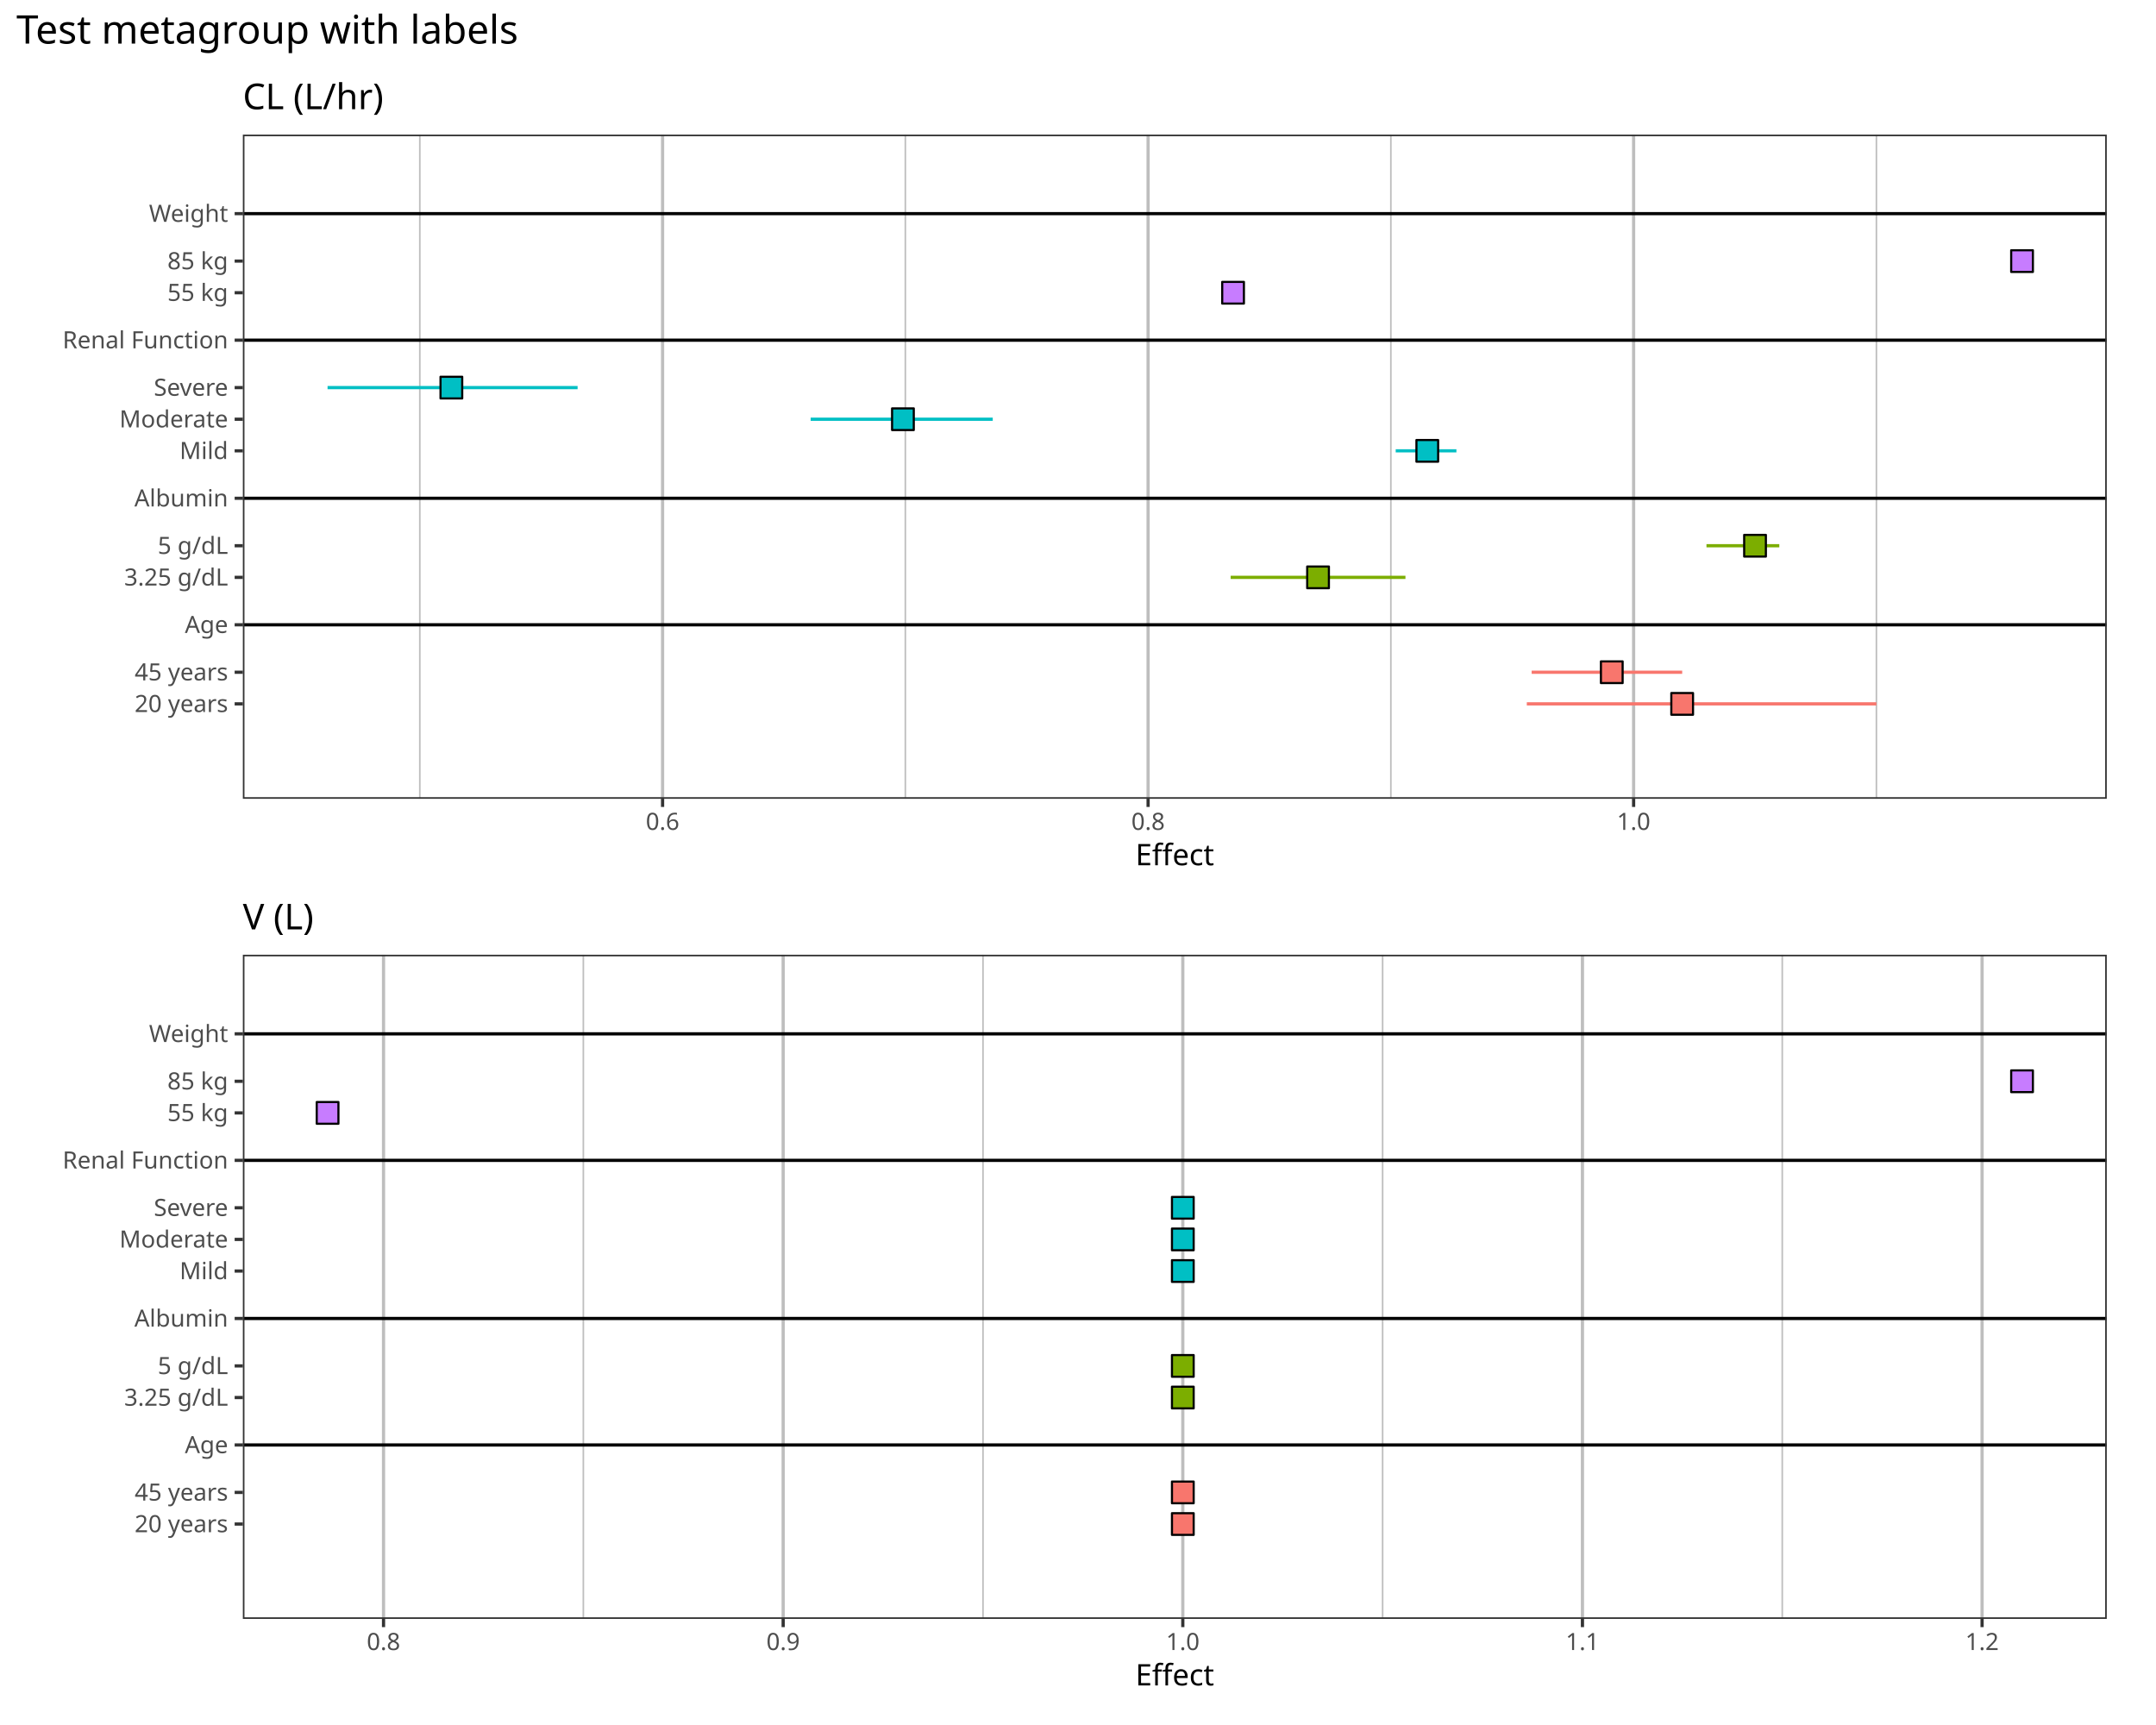
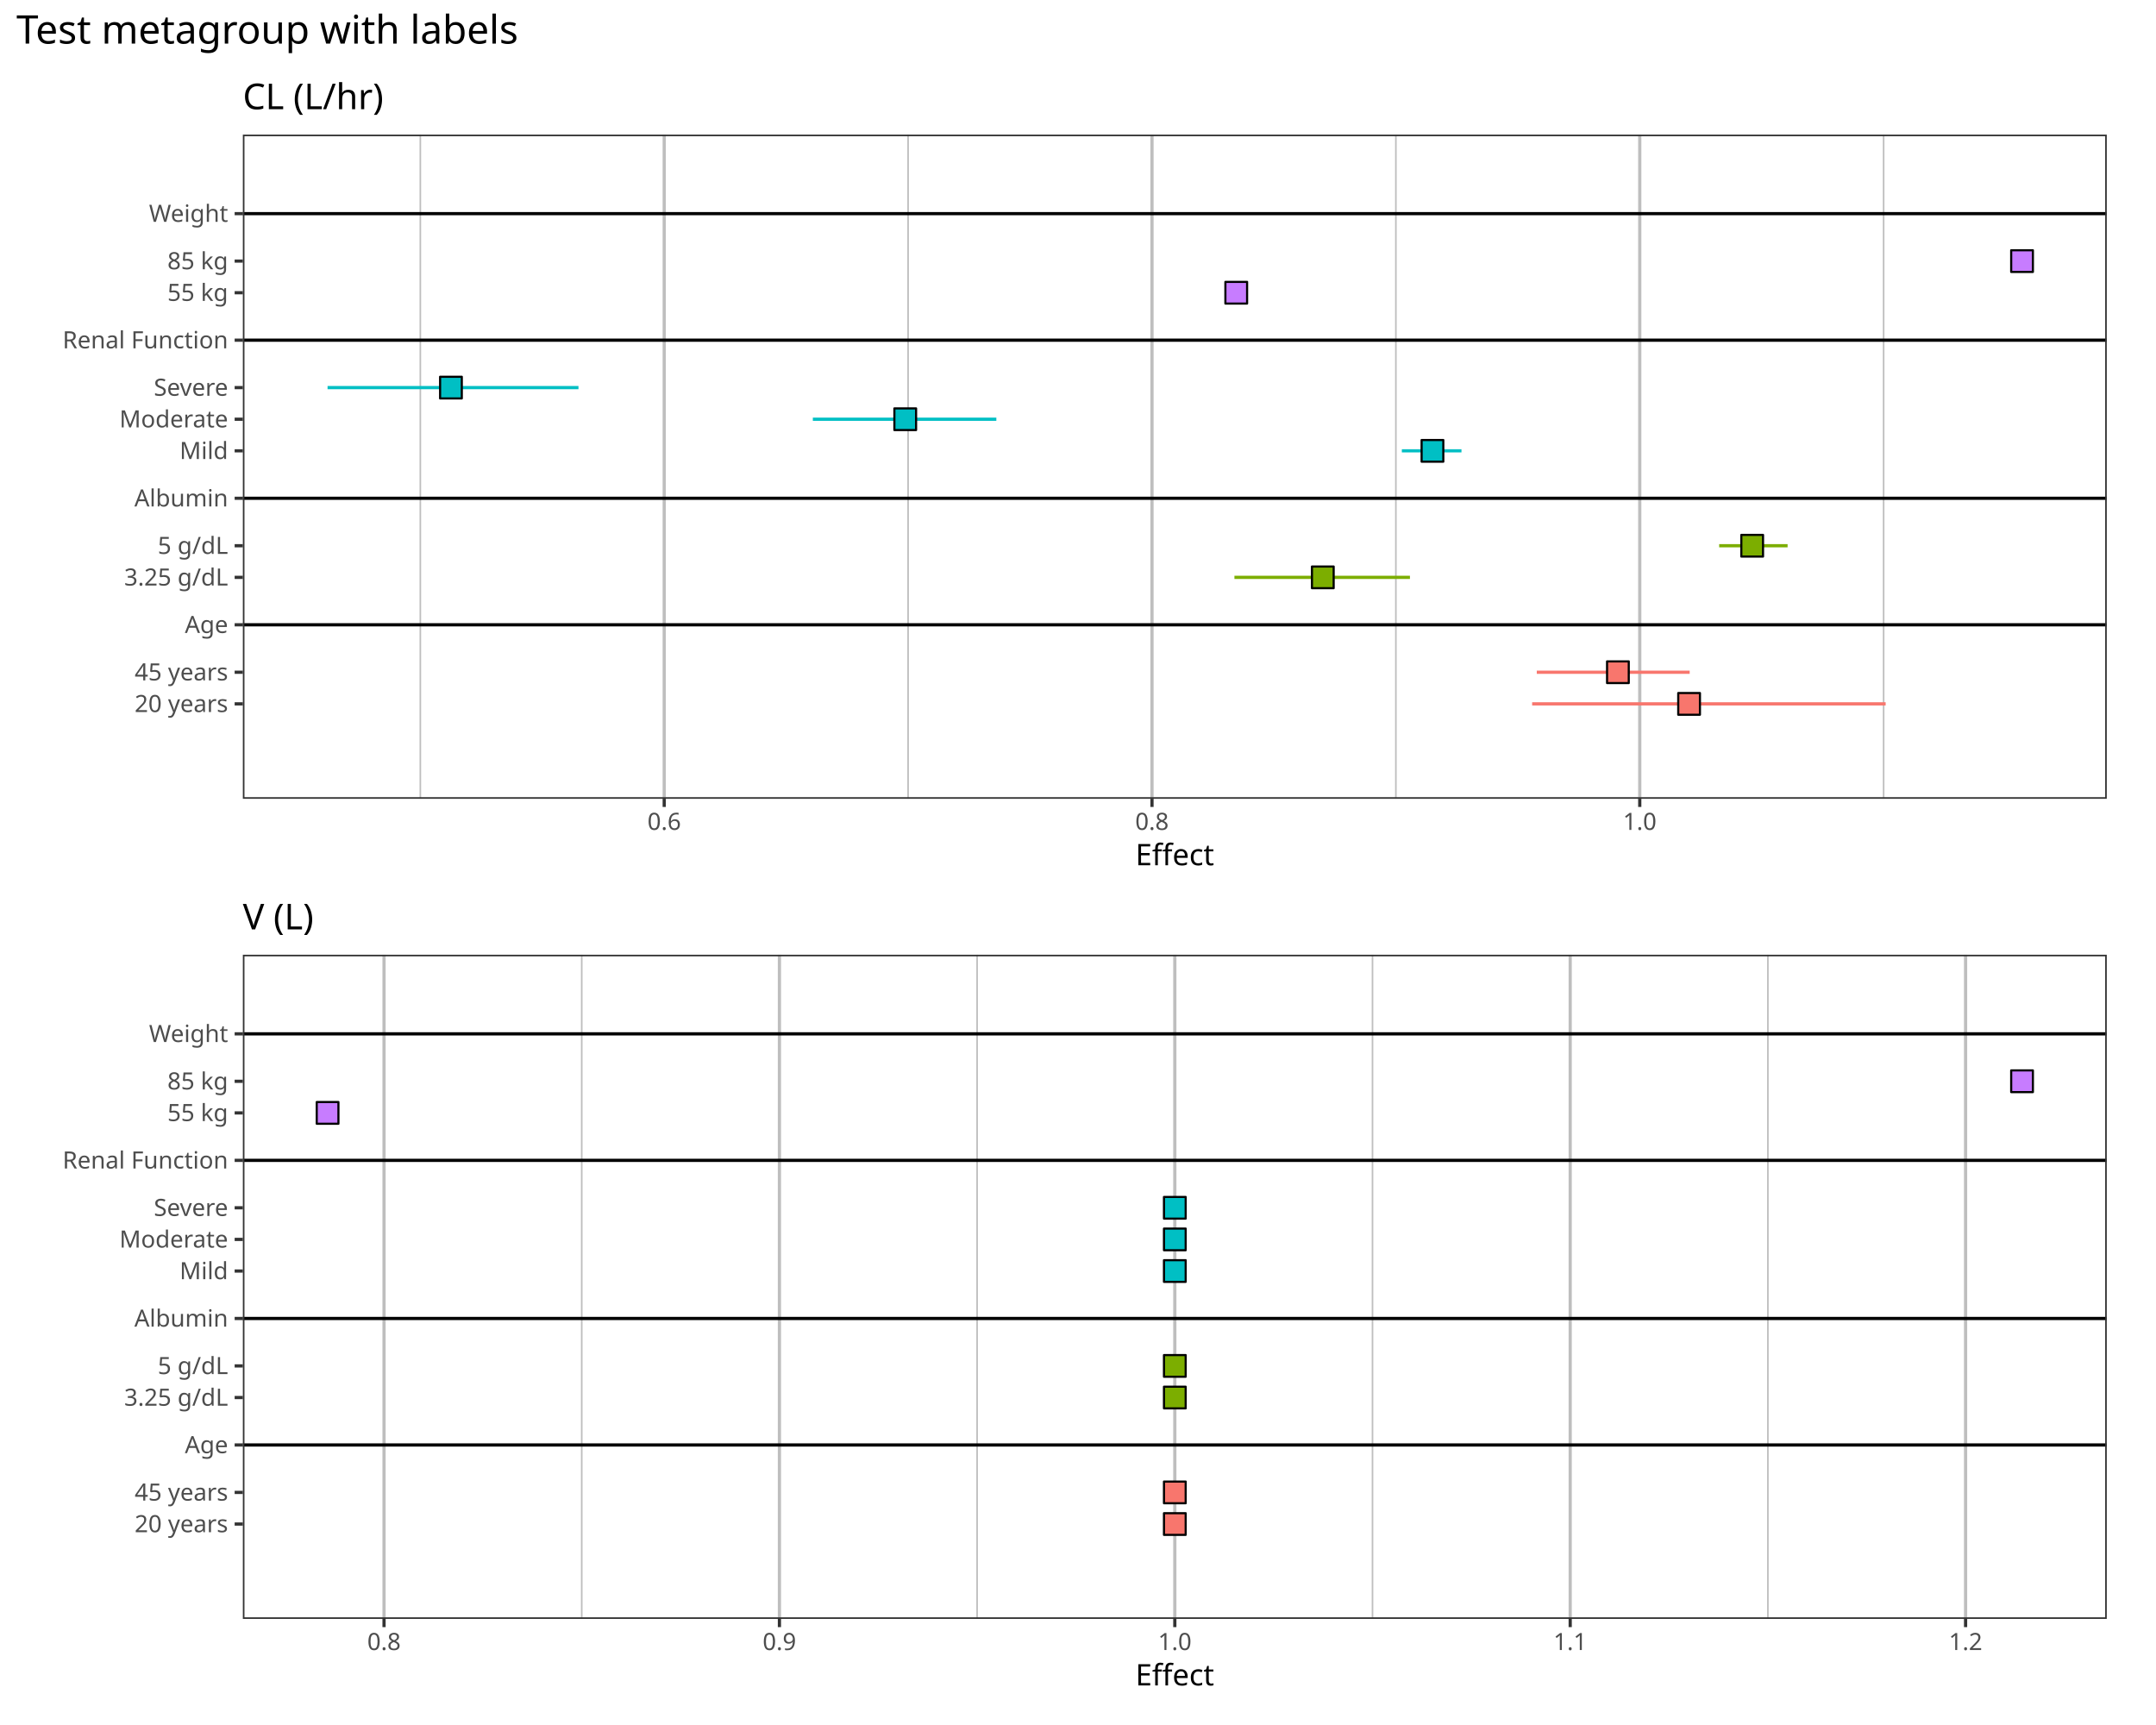
<svg xmlns="http://www.w3.org/2000/svg" class="svglite" data-engine-version="2.0" width="720.00pt" height="576.00pt" viewBox="0 0 720.00 576.00">
  <defs>
    <style type="text/css">
    .svglite line, .svglite polyline, .svglite polygon, .svglite path, .svglite rect, .svglite circle {
      fill: none;
      stroke: #000000;
      stroke-linecap: round;
      stroke-linejoin: round;
      stroke-miterlimit: 10.00;
    }
  </style>
  </defs>
  <rect width="100%" height="100%" style="stroke: none; fill: #FFFFFF;" />
  <defs>
    <clipPath id="cpMC4wMHw3MjAuMDB8MC4wMHw1NzYuMDA=">
      <rect x="0.00" y="0.00" width="720.00" height="576.00" />
    </clipPath>
  </defs>
  <g clip-path="url(#cpMC4wMHw3MjAuMDB8MC4wMHw1NzYuMDA=)">
    <rect x="0.00" y="0.00" width="720.00" height="576.00" style="stroke-width: 1.07; stroke: #FFFFFF; fill: #FFFFFF;" />
  </g>
  <defs>
    <clipPath id="cpNS40OHw3MTQuNTJ8MjIuNzh8Mjk2LjY1">
      <rect x="5.48" y="22.78" width="709.04" height="273.87" />
    </clipPath>
  </defs>
  <g clip-path="url(#cpNS40OHw3MTQuNTJ8MjIuNzh8Mjk2LjY1)">
</g>
  <g clip-path="url(#cpMC4wMHw3MjAuMDB8MC4wMHw1NzYuMDA=)">
</g>
  <g clip-path="url(#cpNS40OHw3MTQuNTJ8MjIuNzh8Mjk2LjY1)">
    <rect x="5.48" y="22.78" width="709.04" height="273.87" style="stroke-width: 1.07; stroke: #FFFFFF; fill: #FFFFFF;" />
  </g>
  <g clip-path="url(#cpMC4wMHw3MjAuMDB8MC4wMHw1NzYuMDA=)">
</g>
  <defs>
    <clipPath id="cpODEuMTB8NzAzLjU2fDQ0Ljk0fDI2Ni43MQ==">
      <rect x="81.10" y="44.94" width="622.46" height="221.78" />
    </clipPath>
  </defs>
  <g clip-path="url(#cpODEuMTB8NzAzLjU2fDQ0Ljk0fDI2Ni43MQ==)">
    <rect x="81.10" y="44.94" width="622.46" height="221.78" style="stroke-width: 1.07; stroke: none; fill: #FFFFFF;" />
-     <polyline points="140.20,266.71 140.20,44.94 " style="stroke-width: 0.53; stroke: #BEBEBE; stroke-linecap: butt;" />
-     <polyline points="302.34,266.71 302.34,44.94 " style="stroke-width: 0.53; stroke: #BEBEBE; stroke-linecap: butt;" />
-     <polyline points="464.48,266.71 464.48,44.94 " style="stroke-width: 0.53; stroke: #BEBEBE; stroke-linecap: butt;" />
-     <polyline points="626.63,266.71 626.63,44.94 " style="stroke-width: 0.53; stroke: #BEBEBE; stroke-linecap: butt;" />
-     <polyline points="221.27,266.71 221.27,44.94 " style="stroke-width: 1.07; stroke: #BEBEBE; stroke-linecap: butt;" />
-     <polyline points="383.41,266.71 383.41,44.94 " style="stroke-width: 1.07; stroke: #BEBEBE; stroke-linecap: butt;" />
-     <polyline points="545.55,266.71 545.55,44.94 " style="stroke-width: 1.07; stroke: #BEBEBE; stroke-linecap: butt;" />
-     <line x1="-265.16" y1="266.71" x2="-265.16" y2="44.94" style="stroke-width: 1.07; stroke-dasharray: 1.42,4.27,5.69,4.27; stroke-linecap: butt;" />
-     <polyline points="626.63,235.03 626.63,235.03 " style="stroke-width: 1.07; stroke: #F8766D; stroke-linecap: butt;" />
-     <polyline points="626.63,235.03 509.88,235.03 " style="stroke-width: 1.07; stroke: #F8766D; stroke-linecap: butt;" />
-     <polyline points="509.88,235.03 509.88,235.03 " style="stroke-width: 1.07; stroke: #F8766D; stroke-linecap: butt;" />
-     <polyline points="561.77,224.47 561.77,224.47 " style="stroke-width: 1.07; stroke: #F8766D; stroke-linecap: butt;" />
-     <polyline points="561.77,224.47 511.50,224.47 " style="stroke-width: 1.07; stroke: #F8766D; stroke-linecap: butt;" />
-     <polyline points="511.50,224.47 511.50,224.47 " style="stroke-width: 1.07; stroke: #F8766D; stroke-linecap: butt;" />
-     <polyline points="469.35,192.79 469.35,192.79 " style="stroke-width: 1.07; stroke: #7CAE00; stroke-linecap: butt;" />
-     <polyline points="469.35,192.79 410.98,192.79 " style="stroke-width: 1.07; stroke: #7CAE00; stroke-linecap: butt;" />
-     <polyline points="410.98,192.79 410.98,192.79 " style="stroke-width: 1.07; stroke: #7CAE00; stroke-linecap: butt;" />
-     <polyline points="594.20,182.23 594.20,182.23 " style="stroke-width: 1.07; stroke: #7CAE00; stroke-linecap: butt;" />
-     <polyline points="594.20,182.23 569.88,182.23 " style="stroke-width: 1.07; stroke: #7CAE00; stroke-linecap: butt;" />
-     <polyline points="569.88,182.23 569.88,182.23 " style="stroke-width: 1.07; stroke: #7CAE00; stroke-linecap: butt;" />
-     <polyline points="486.37,150.54 486.37,150.54 " style="stroke-width: 1.07; stroke: #00BFC4; stroke-linecap: butt;" />
-     <polyline points="486.37,150.54 466.10,150.54 " style="stroke-width: 1.07; stroke: #00BFC4; stroke-linecap: butt;" />
-     <polyline points="466.10,150.54 466.10,150.54 " style="stroke-width: 1.07; stroke: #00BFC4; stroke-linecap: butt;" />
-     <polyline points="331.53,139.98 331.53,139.98 " style="stroke-width: 1.07; stroke: #00BFC4; stroke-linecap: butt;" />
-     <polyline points="331.53,139.98 270.72,139.98 " style="stroke-width: 1.07; stroke: #00BFC4; stroke-linecap: butt;" />
-     <polyline points="270.72,139.98 270.72,139.98 " style="stroke-width: 1.07; stroke: #00BFC4; stroke-linecap: butt;" />
-     <polyline points="192.89,129.42 192.89,129.42 " style="stroke-width: 1.07; stroke: #00BFC4; stroke-linecap: butt;" />
-     <polyline points="192.89,129.42 109.39,129.42 " style="stroke-width: 1.07; stroke: #00BFC4; stroke-linecap: butt;" />
+     <polyline points="140.37,266.71 140.37,44.94 " style="stroke-width: 0.53; stroke: #BEBEBE; stroke-linecap: butt;" />
+     <polyline points="303.26,266.71 303.26,44.94 " style="stroke-width: 0.53; stroke: #BEBEBE; stroke-linecap: butt;" />
+     <polyline points="466.15,266.71 466.15,44.94 " style="stroke-width: 0.53; stroke: #BEBEBE; stroke-linecap: butt;" />
+     <polyline points="629.04,266.71 629.04,44.94 " style="stroke-width: 0.53; stroke: #BEBEBE; stroke-linecap: butt;" />
+     <polyline points="221.82,266.71 221.82,44.94 " style="stroke-width: 1.07; stroke: #BEBEBE; stroke-linecap: butt;" />
+     <polyline points="384.71,266.71 384.71,44.94 " style="stroke-width: 1.07; stroke: #BEBEBE; stroke-linecap: butt;" />
+     <polyline points="547.60,266.71 547.60,44.94 " style="stroke-width: 1.07; stroke: #BEBEBE; stroke-linecap: butt;" />
+     <line x1="-266.86" y1="266.71" x2="-266.86" y2="44.94" style="stroke-width: 1.07; stroke-dasharray: 1.42,4.27,5.69,4.27; stroke-linecap: butt;" />
+     <polyline points="629.72,235.03 629.72,235.03 " style="stroke-width: 1.07; stroke: #F8766D; stroke-linecap: butt;" />
+     <polyline points="629.72,235.03 511.66,235.03 " style="stroke-width: 1.07; stroke: #F8766D; stroke-linecap: butt;" />
+     <polyline points="511.66,235.03 511.66,235.03 " style="stroke-width: 1.07; stroke: #F8766D; stroke-linecap: butt;" />
+     <polyline points="564.27,224.47 564.27,224.47 " style="stroke-width: 1.07; stroke: #F8766D; stroke-linecap: butt;" />
+     <polyline points="564.27,224.47 513.21,224.47 " style="stroke-width: 1.07; stroke: #F8766D; stroke-linecap: butt;" />
+     <polyline points="513.21,224.47 513.21,224.47 " style="stroke-width: 1.07; stroke: #F8766D; stroke-linecap: butt;" />
+     <polyline points="470.85,192.79 470.85,192.79 " style="stroke-width: 1.07; stroke: #7CAE00; stroke-linecap: butt;" />
+     <polyline points="470.85,192.79 412.24,192.79 " style="stroke-width: 1.07; stroke: #7CAE00; stroke-linecap: butt;" />
+     <polyline points="412.24,192.79 412.24,192.79 " style="stroke-width: 1.07; stroke: #7CAE00; stroke-linecap: butt;" />
+     <polyline points="596.97,182.23 596.97,182.23 " style="stroke-width: 1.07; stroke: #7CAE00; stroke-linecap: butt;" />
+     <polyline points="596.97,182.23 574.12,182.23 " style="stroke-width: 1.07; stroke: #7CAE00; stroke-linecap: butt;" />
+     <polyline points="574.12,182.23 574.12,182.23 " style="stroke-width: 1.07; stroke: #7CAE00; stroke-linecap: butt;" />
+     <polyline points="488.06,150.54 488.06,150.54 " style="stroke-width: 1.07; stroke: #00BFC4; stroke-linecap: butt;" />
+     <polyline points="488.06,150.54 468.15,150.54 " style="stroke-width: 1.07; stroke: #00BFC4; stroke-linecap: butt;" />
+     <polyline points="468.15,150.54 468.15,150.54 " style="stroke-width: 1.07; stroke: #00BFC4; stroke-linecap: butt;" />
+     <polyline points="332.73,139.98 332.73,139.98 " style="stroke-width: 1.07; stroke: #00BFC4; stroke-linecap: butt;" />
+     <polyline points="332.73,139.98 271.45,139.98 " style="stroke-width: 1.07; stroke: #00BFC4; stroke-linecap: butt;" />
+     <polyline points="271.45,139.98 271.45,139.98 " style="stroke-width: 1.07; stroke: #00BFC4; stroke-linecap: butt;" />
+     <polyline points="193.18,129.42 193.18,129.42 " style="stroke-width: 1.07; stroke: #00BFC4; stroke-linecap: butt;" />
+     <polyline points="193.18,129.42 109.39,129.42 " style="stroke-width: 1.07; stroke: #00BFC4; stroke-linecap: butt;" />
    <polyline points="109.39,129.42 109.39,129.42 " style="stroke-width: 1.07; stroke: #00BFC4; stroke-linecap: butt;" />
-     <polyline points="411.79,97.74 411.79,97.74 " style="stroke-width: 1.07; stroke: #C77CFF; stroke-linecap: butt;" />
-     <polyline points="411.79,97.74 411.79,97.74 " style="stroke-width: 1.07; stroke: #C77CFF; stroke-linecap: butt;" />
-     <polyline points="411.79,97.74 411.79,97.74 " style="stroke-width: 1.07; stroke: #C77CFF; stroke-linecap: butt;" />
+     <polyline points="412.84,97.74 412.84,97.74 " style="stroke-width: 1.07; stroke: #C77CFF; stroke-linecap: butt;" />
+     <polyline points="412.84,97.74 412.84,97.74 " style="stroke-width: 1.07; stroke: #C77CFF; stroke-linecap: butt;" />
+     <polyline points="412.84,97.74 412.84,97.74 " style="stroke-width: 1.07; stroke: #C77CFF; stroke-linecap: butt;" />
    <polyline points="675.27,87.18 675.27,87.18 " style="stroke-width: 1.07; stroke: #C77CFF; stroke-linecap: butt;" />
    <polyline points="675.27,87.18 675.27,87.18 " style="stroke-width: 1.07; stroke: #C77CFF; stroke-linecap: butt;" />
    <polyline points="675.27,87.18 675.27,87.18 " style="stroke-width: 1.07; stroke: #C77CFF; stroke-linecap: butt;" />
-     <rect x="558.14" y="231.41" width="7.25" height="7.25" style="stroke-width: 0.71; fill: #F8766D;" />
-     <rect x="534.63" y="220.84" width="7.25" height="7.25" style="stroke-width: 0.71; fill: #F8766D;" />
-     <rect x="436.54" y="189.16" width="7.25" height="7.25" style="stroke-width: 0.71; fill: #7CAE00;" />
-     <rect x="582.47" y="178.60" width="7.25" height="7.25" style="stroke-width: 0.71; fill: #7CAE00;" />
-     <rect x="473.02" y="146.92" width="7.25" height="7.25" style="stroke-width: 0.71; fill: #00BFC4;" />
-     <rect x="297.91" y="136.36" width="7.25" height="7.25" style="stroke-width: 0.71; fill: #00BFC4;" />
-     <rect x="147.11" y="125.80" width="7.25" height="7.25" style="stroke-width: 0.71; fill: #00BFC4;" />
-     <rect x="408.16" y="94.12" width="7.25" height="7.25" style="stroke-width: 0.71; fill: #C77CFF;" />
+     <rect x="560.45" y="231.41" width="7.25" height="7.25" style="stroke-width: 0.71; fill: #F8766D;" />
+     <rect x="536.68" y="220.84" width="7.25" height="7.25" style="stroke-width: 0.71; fill: #F8766D;" />
+     <rect x="438.13" y="189.16" width="7.25" height="7.25" style="stroke-width: 0.71; fill: #7CAE00;" />
+     <rect x="581.52" y="178.60" width="7.25" height="7.25" style="stroke-width: 0.71; fill: #7CAE00;" />
+     <rect x="474.75" y="146.92" width="7.25" height="7.25" style="stroke-width: 0.71; fill: #00BFC4;" />
+     <rect x="298.68" y="136.36" width="7.25" height="7.25" style="stroke-width: 0.71; fill: #00BFC4;" />
+     <rect x="146.97" y="125.80" width="7.25" height="7.25" style="stroke-width: 0.71; fill: #00BFC4;" />
+     <rect x="409.22" y="94.12" width="7.25" height="7.25" style="stroke-width: 0.71; fill: #C77CFF;" />
    <rect x="671.64" y="83.56" width="7.25" height="7.25" style="stroke-width: 0.71; fill: #C77CFF;" />
-     <polygon points="-265.16,208.63 -265.16,205.46 -265.16,208.63 -265.16,211.80 " style="stroke-width: 0.21; fill: #08306B;" />
-     <polygon points="-265.16,166.38 -265.16,163.22 -265.16,166.38 -265.16,169.55 " style="stroke-width: 0.21; fill: #08306B;" />
-     <polygon points="-265.16,113.58 -265.16,110.41 -265.16,113.58 -265.16,116.75 " style="stroke-width: 0.21; fill: #08306B;" />
-     <polygon points="-265.16,71.34 -265.16,68.17 -265.16,71.34 -265.16,74.51 " style="stroke-width: 0.21; fill: #08306B;" />
+     <polygon points="-266.86,208.63 -266.86,205.46 -266.86,208.63 -266.86,211.80 " style="stroke-width: 0.21; fill: #08306B;" />
+     <polygon points="-266.86,166.38 -266.86,163.22 -266.86,166.38 -266.86,169.55 " style="stroke-width: 0.21; fill: #08306B;" />
+     <polygon points="-266.86,113.58 -266.86,110.41 -266.86,113.58 -266.86,116.75 " style="stroke-width: 0.21; fill: #08306B;" />
+     <polygon points="-266.86,71.34 -266.86,68.17 -266.86,71.34 -266.86,74.51 " style="stroke-width: 0.21; fill: #08306B;" />
    <line x1="81.10" y1="71.34" x2="703.56" y2="71.34" style="stroke-width: 1.07; stroke-linecap: butt;" />
    <line x1="81.10" y1="113.58" x2="703.56" y2="113.58" style="stroke-width: 1.07; stroke-linecap: butt;" />
    <line x1="81.10" y1="166.38" x2="703.56" y2="166.38" style="stroke-width: 1.07; stroke-linecap: butt;" />
    <line x1="81.10" y1="208.63" x2="703.56" y2="208.63" style="stroke-width: 1.07; stroke-linecap: butt;" />
    <rect x="81.10" y="44.94" width="622.46" height="221.78" style="stroke-width: 1.07; stroke: #333333;" />
  </g>
  <g clip-path="url(#cpMC4wMHw3MjAuMDB8MC4wMHw1NzYuMDA=)">
    <text x="76.17" y="74.07" text-anchor="end" style="font-size: 7.94px; fill: #4D4D4D; font-family: sans;" textLength="24.70px" lengthAdjust="spacingAndGlyphs">Weight</text>
    <text x="76.17" y="89.91" text-anchor="end" style="font-size: 7.94px; fill: #4D4D4D; font-family: sans;" textLength="19.42px" lengthAdjust="spacingAndGlyphs">85 kg</text>
    <text x="76.17" y="100.47" text-anchor="end" style="font-size: 7.94px; fill: #4D4D4D; font-family: sans;" textLength="19.42px" lengthAdjust="spacingAndGlyphs">55 kg</text>
    <text x="76.17" y="116.31" text-anchor="end" style="font-size: 7.94px; fill: #4D4D4D; font-family: sans;" textLength="53.39px" lengthAdjust="spacingAndGlyphs">Renal Function</text>
    <text x="76.17" y="132.15" text-anchor="end" style="font-size: 7.94px; fill: #4D4D4D; font-family: sans;" textLength="25.15px" lengthAdjust="spacingAndGlyphs">Severe</text>
    <text x="76.17" y="142.71" text-anchor="end" style="font-size: 7.94px; fill: #4D4D4D; font-family: sans;" textLength="33.54px" lengthAdjust="spacingAndGlyphs">Moderate</text>
    <text x="76.17" y="153.27" text-anchor="end" style="font-size: 7.94px; fill: #4D4D4D; font-family: sans;" textLength="14.55px" lengthAdjust="spacingAndGlyphs">Mild</text>
    <text x="76.17" y="169.12" text-anchor="end" style="font-size: 7.94px; fill: #4D4D4D; font-family: sans;" textLength="28.68px" lengthAdjust="spacingAndGlyphs">Albumin</text>
    <text x="76.17" y="184.96" text-anchor="end" style="font-size: 7.94px; fill: #4D4D4D; font-family: sans;" textLength="22.07px" lengthAdjust="spacingAndGlyphs">5 g/dL</text>
    <text x="76.17" y="195.52" text-anchor="end" style="font-size: 7.94px; fill: #4D4D4D; font-family: sans;" textLength="33.10px" lengthAdjust="spacingAndGlyphs">3.25 g/dL</text>
    <text x="76.17" y="211.36" text-anchor="end" style="font-size: 7.94px; fill: #4D4D4D; font-family: sans;" textLength="14.12px" lengthAdjust="spacingAndGlyphs">Age</text>
    <text x="76.17" y="227.20" text-anchor="end" style="font-size: 7.94px; fill: #4D4D4D; font-family: sans;" textLength="30.45px" lengthAdjust="spacingAndGlyphs">45 years</text>
    <text x="76.17" y="237.76" text-anchor="end" style="font-size: 7.94px; fill: #4D4D4D; font-family: sans;" textLength="30.45px" lengthAdjust="spacingAndGlyphs">20 years</text>
    <polyline points="78.36,71.34 81.10,71.34 " style="stroke-width: 1.07; stroke: #333333; stroke-linecap: butt;" />
    <polyline points="78.36,87.18 81.10,87.18 " style="stroke-width: 1.07; stroke: #333333; stroke-linecap: butt;" />
    <polyline points="78.36,97.74 81.10,97.74 " style="stroke-width: 1.07; stroke: #333333; stroke-linecap: butt;" />
    <polyline points="78.36,113.58 81.10,113.58 " style="stroke-width: 1.07; stroke: #333333; stroke-linecap: butt;" />
    <polyline points="78.36,129.42 81.10,129.42 " style="stroke-width: 1.07; stroke: #333333; stroke-linecap: butt;" />
    <polyline points="78.36,139.98 81.10,139.98 " style="stroke-width: 1.07; stroke: #333333; stroke-linecap: butt;" />
    <polyline points="78.36,150.54 81.10,150.54 " style="stroke-width: 1.07; stroke: #333333; stroke-linecap: butt;" />
    <polyline points="78.36,166.38 81.10,166.38 " style="stroke-width: 1.07; stroke: #333333; stroke-linecap: butt;" />
    <polyline points="78.36,182.23 81.10,182.23 " style="stroke-width: 1.07; stroke: #333333; stroke-linecap: butt;" />
    <polyline points="78.36,192.79 81.10,192.79 " style="stroke-width: 1.07; stroke: #333333; stroke-linecap: butt;" />
    <polyline points="78.36,208.63 81.10,208.63 " style="stroke-width: 1.07; stroke: #333333; stroke-linecap: butt;" />
    <polyline points="78.36,224.47 81.10,224.47 " style="stroke-width: 1.07; stroke: #333333; stroke-linecap: butt;" />
    <polyline points="78.36,235.03 81.10,235.03 " style="stroke-width: 1.07; stroke: #333333; stroke-linecap: butt;" />
-     <polyline points="221.27,269.45 221.27,266.71 " style="stroke-width: 1.07; stroke: #333333; stroke-linecap: butt;" />
-     <polyline points="383.41,269.45 383.41,266.71 " style="stroke-width: 1.07; stroke: #333333; stroke-linecap: butt;" />
-     <polyline points="545.55,269.45 545.55,266.71 " style="stroke-width: 1.07; stroke: #333333; stroke-linecap: butt;" />
-     <text x="221.27" y="277.11" text-anchor="middle" style="font-size: 7.94px; fill: #4D4D4D; font-family: sans;" textLength="11.03px" lengthAdjust="spacingAndGlyphs">0.6</text>
-     <text x="383.41" y="277.11" text-anchor="middle" style="font-size: 7.94px; fill: #4D4D4D; font-family: sans;" textLength="11.03px" lengthAdjust="spacingAndGlyphs">0.8</text>
-     <text x="545.55" y="277.11" text-anchor="middle" style="font-size: 7.94px; fill: #4D4D4D; font-family: sans;" textLength="11.03px" lengthAdjust="spacingAndGlyphs">1.0</text>
+     <polyline points="221.82,269.45 221.82,266.71 " style="stroke-width: 1.07; stroke: #333333; stroke-linecap: butt;" />
+     <polyline points="384.71,269.45 384.71,266.71 " style="stroke-width: 1.07; stroke: #333333; stroke-linecap: butt;" />
+     <polyline points="547.60,269.45 547.60,266.71 " style="stroke-width: 1.07; stroke: #333333; stroke-linecap: butt;" />
+     <text x="221.82" y="277.11" text-anchor="middle" style="font-size: 7.94px; fill: #4D4D4D; font-family: sans;" textLength="11.03px" lengthAdjust="spacingAndGlyphs">0.6</text>
+     <text x="384.71" y="277.11" text-anchor="middle" style="font-size: 7.94px; fill: #4D4D4D; font-family: sans;" textLength="11.03px" lengthAdjust="spacingAndGlyphs">0.8</text>
+     <text x="547.60" y="277.11" text-anchor="middle" style="font-size: 7.94px; fill: #4D4D4D; font-family: sans;" textLength="11.03px" lengthAdjust="spacingAndGlyphs">1.0</text>
    <text x="392.33" y="288.92" text-anchor="middle" style="font-size: 9.92px; font-family: sans;" textLength="25.37px" lengthAdjust="spacingAndGlyphs">Effect</text>
    <text x="81.10" y="36.46" style="font-size: 11.91px; font-family: sans;" textLength="46.97px" lengthAdjust="spacingAndGlyphs">CL (L/hr)</text>
  </g>
  <defs>
    <clipPath id="cpNS40OHw3MTQuNTJ8Mjk2LjY1fDU3MC41Mg==">
      <rect x="5.48" y="296.65" width="709.04" height="273.87" />
    </clipPath>
  </defs>
  <g clip-path="url(#cpNS40OHw3MTQuNTJ8Mjk2LjY1fDU3MC41Mg==)">
</g>
  <g clip-path="url(#cpMC4wMHw3MjAuMDB8MC4wMHw1NzYuMDA=)">
</g>
  <g clip-path="url(#cpNS40OHw3MTQuNTJ8Mjk2LjY1fDU3MC41Mg==)">
    <rect x="5.48" y="296.65" width="709.04" height="273.87" style="stroke-width: 1.07; stroke: #FFFFFF; fill: #FFFFFF;" />
  </g>
  <g clip-path="url(#cpMC4wMHw3MjAuMDB8MC4wMHw1NzYuMDA=)">
</g>
  <defs>
    <clipPath id="cpODEuMTB8NzAzLjU2fDMxOC44MHw1NDAuNTg=">
      <rect x="81.10" y="318.80" width="622.46" height="221.78" />
    </clipPath>
  </defs>
  <g clip-path="url(#cpODEuMTB8NzAzLjU2fDMxOC44MHw1NDAuNTg=)">
    <rect x="81.10" y="318.80" width="622.46" height="221.78" style="stroke-width: 1.07; stroke: none; fill: #FFFFFF;" />
-     <polyline points="194.81,540.58 194.81,318.80 " style="stroke-width: 0.53; stroke: #BEBEBE; stroke-linecap: butt;" />
-     <polyline points="328.27,540.58 328.27,318.80 " style="stroke-width: 0.53; stroke: #BEBEBE; stroke-linecap: butt;" />
-     <polyline points="461.73,540.58 461.73,318.80 " style="stroke-width: 0.53; stroke: #BEBEBE; stroke-linecap: butt;" />
-     <polyline points="595.19,540.58 595.19,318.80 " style="stroke-width: 0.53; stroke: #BEBEBE; stroke-linecap: butt;" />
-     <polyline points="128.08,540.58 128.08,318.80 " style="stroke-width: 1.07; stroke: #BEBEBE; stroke-linecap: butt;" />
-     <polyline points="261.54,540.58 261.54,318.80 " style="stroke-width: 1.07; stroke: #BEBEBE; stroke-linecap: butt;" />
-     <polyline points="395.00,540.58 395.00,318.80 " style="stroke-width: 1.07; stroke: #BEBEBE; stroke-linecap: butt;" />
-     <polyline points="528.46,540.58 528.46,318.80 " style="stroke-width: 1.07; stroke: #BEBEBE; stroke-linecap: butt;" />
-     <polyline points="661.92,540.58 661.92,318.80 " style="stroke-width: 1.07; stroke: #BEBEBE; stroke-linecap: butt;" />
-     <line x1="-939.62" y1="540.58" x2="-939.62" y2="318.80" style="stroke-width: 1.07; stroke-dasharray: 1.42,4.27,5.69,4.27; stroke-linecap: butt;" />
-     <polyline points="395.00,508.90 395.00,508.90 " style="stroke-width: 1.07; stroke: #F8766D; stroke-linecap: butt;" />
-     <polyline points="395.00,508.90 395.00,508.90 " style="stroke-width: 1.07; stroke: #F8766D; stroke-linecap: butt;" />
-     <polyline points="395.00,508.90 395.00,508.90 " style="stroke-width: 1.07; stroke: #F8766D; stroke-linecap: butt;" />
-     <polyline points="395.00,498.34 395.00,498.34 " style="stroke-width: 1.07; stroke: #F8766D; stroke-linecap: butt;" />
-     <polyline points="395.00,498.34 395.00,498.34 " style="stroke-width: 1.07; stroke: #F8766D; stroke-linecap: butt;" />
-     <polyline points="395.00,498.34 395.00,498.34 " style="stroke-width: 1.07; stroke: #F8766D; stroke-linecap: butt;" />
-     <polyline points="395.00,466.65 395.00,466.65 " style="stroke-width: 1.07; stroke: #7CAE00; stroke-linecap: butt;" />
-     <polyline points="395.00,466.65 395.00,466.65 " style="stroke-width: 1.07; stroke: #7CAE00; stroke-linecap: butt;" />
-     <polyline points="395.00,466.65 395.00,466.65 " style="stroke-width: 1.07; stroke: #7CAE00; stroke-linecap: butt;" />
-     <polyline points="395.00,456.09 395.00,456.09 " style="stroke-width: 1.07; stroke: #7CAE00; stroke-linecap: butt;" />
-     <polyline points="395.00,456.09 395.00,456.09 " style="stroke-width: 1.07; stroke: #7CAE00; stroke-linecap: butt;" />
-     <polyline points="395.00,456.09 395.00,456.09 " style="stroke-width: 1.07; stroke: #7CAE00; stroke-linecap: butt;" />
-     <polyline points="395.00,424.41 395.00,424.41 " style="stroke-width: 1.07; stroke: #00BFC4; stroke-linecap: butt;" />
-     <polyline points="395.00,424.41 395.00,424.41 " style="stroke-width: 1.07; stroke: #00BFC4; stroke-linecap: butt;" />
-     <polyline points="395.00,424.41 395.00,424.41 " style="stroke-width: 1.07; stroke: #00BFC4; stroke-linecap: butt;" />
-     <polyline points="395.00,413.85 395.00,413.85 " style="stroke-width: 1.07; stroke: #00BFC4; stroke-linecap: butt;" />
-     <polyline points="395.00,413.85 395.00,413.85 " style="stroke-width: 1.07; stroke: #00BFC4; stroke-linecap: butt;" />
-     <polyline points="395.00,413.85 395.00,413.85 " style="stroke-width: 1.07; stroke: #00BFC4; stroke-linecap: butt;" />
-     <polyline points="395.00,403.29 395.00,403.29 " style="stroke-width: 1.07; stroke: #00BFC4; stroke-linecap: butt;" />
-     <polyline points="395.00,403.29 395.00,403.29 " style="stroke-width: 1.07; stroke: #00BFC4; stroke-linecap: butt;" />
-     <polyline points="395.00,403.29 395.00,403.29 " style="stroke-width: 1.07; stroke: #00BFC4; stroke-linecap: butt;" />
+     <polyline points="194.27,540.58 194.27,318.80 " style="stroke-width: 0.53; stroke: #BEBEBE; stroke-linecap: butt;" />
+     <polyline points="326.31,540.58 326.31,318.80 " style="stroke-width: 0.53; stroke: #BEBEBE; stroke-linecap: butt;" />
+     <polyline points="458.35,540.58 458.35,318.80 " style="stroke-width: 0.53; stroke: #BEBEBE; stroke-linecap: butt;" />
+     <polyline points="590.39,540.58 590.39,318.80 " style="stroke-width: 0.53; stroke: #BEBEBE; stroke-linecap: butt;" />
+     <polyline points="128.25,540.58 128.25,318.80 " style="stroke-width: 1.07; stroke: #BEBEBE; stroke-linecap: butt;" />
+     <polyline points="260.29,540.58 260.29,318.80 " style="stroke-width: 1.07; stroke: #BEBEBE; stroke-linecap: butt;" />
+     <polyline points="392.33,540.58 392.33,318.80 " style="stroke-width: 1.07; stroke: #BEBEBE; stroke-linecap: butt;" />
+     <polyline points="524.37,540.58 524.37,318.80 " style="stroke-width: 1.07; stroke: #BEBEBE; stroke-linecap: butt;" />
+     <polyline points="656.41,540.58 656.41,318.80 " style="stroke-width: 1.07; stroke: #BEBEBE; stroke-linecap: butt;" />
+     <line x1="-928.05" y1="540.58" x2="-928.05" y2="318.80" style="stroke-width: 1.07; stroke-dasharray: 1.42,4.27,5.69,4.27; stroke-linecap: butt;" />
+     <polyline points="392.33,508.90 392.33,508.90 " style="stroke-width: 1.07; stroke: #F8766D; stroke-linecap: butt;" />
+     <polyline points="392.33,508.90 392.33,508.90 " style="stroke-width: 1.07; stroke: #F8766D; stroke-linecap: butt;" />
+     <polyline points="392.33,508.90 392.33,508.90 " style="stroke-width: 1.07; stroke: #F8766D; stroke-linecap: butt;" />
+     <polyline points="392.33,498.34 392.33,498.34 " style="stroke-width: 1.07; stroke: #F8766D; stroke-linecap: butt;" />
+     <polyline points="392.33,498.34 392.33,498.34 " style="stroke-width: 1.07; stroke: #F8766D; stroke-linecap: butt;" />
+     <polyline points="392.33,498.34 392.33,498.34 " style="stroke-width: 1.07; stroke: #F8766D; stroke-linecap: butt;" />
+     <polyline points="392.33,466.65 392.33,466.65 " style="stroke-width: 1.07; stroke: #7CAE00; stroke-linecap: butt;" />
+     <polyline points="392.33,466.65 392.33,466.65 " style="stroke-width: 1.07; stroke: #7CAE00; stroke-linecap: butt;" />
+     <polyline points="392.33,466.65 392.33,466.65 " style="stroke-width: 1.07; stroke: #7CAE00; stroke-linecap: butt;" />
+     <polyline points="392.33,456.09 392.33,456.09 " style="stroke-width: 1.07; stroke: #7CAE00; stroke-linecap: butt;" />
+     <polyline points="392.33,456.09 392.33,456.09 " style="stroke-width: 1.07; stroke: #7CAE00; stroke-linecap: butt;" />
+     <polyline points="392.33,456.09 392.33,456.09 " style="stroke-width: 1.07; stroke: #7CAE00; stroke-linecap: butt;" />
+     <polyline points="392.33,424.41 392.33,424.41 " style="stroke-width: 1.07; stroke: #00BFC4; stroke-linecap: butt;" />
+     <polyline points="392.33,424.41 392.33,424.41 " style="stroke-width: 1.07; stroke: #00BFC4; stroke-linecap: butt;" />
+     <polyline points="392.33,424.41 392.33,424.41 " style="stroke-width: 1.07; stroke: #00BFC4; stroke-linecap: butt;" />
+     <polyline points="392.33,413.85 392.33,413.85 " style="stroke-width: 1.07; stroke: #00BFC4; stroke-linecap: butt;" />
+     <polyline points="392.33,413.85 392.33,413.85 " style="stroke-width: 1.07; stroke: #00BFC4; stroke-linecap: butt;" />
+     <polyline points="392.33,413.85 392.33,413.85 " style="stroke-width: 1.07; stroke: #00BFC4; stroke-linecap: butt;" />
+     <polyline points="392.33,403.29 392.33,403.29 " style="stroke-width: 1.07; stroke: #00BFC4; stroke-linecap: butt;" />
+     <polyline points="392.33,403.29 392.33,403.29 " style="stroke-width: 1.07; stroke: #00BFC4; stroke-linecap: butt;" />
+     <polyline points="392.33,403.29 392.33,403.29 " style="stroke-width: 1.07; stroke: #00BFC4; stroke-linecap: butt;" />
    <polyline points="109.39,371.61 109.39,371.61 " style="stroke-width: 1.07; stroke: #C77CFF; stroke-linecap: butt;" />
    <polyline points="109.39,371.61 109.39,371.61 " style="stroke-width: 1.07; stroke: #C77CFF; stroke-linecap: butt;" />
    <polyline points="109.39,371.61 109.39,371.61 " style="stroke-width: 1.07; stroke: #C77CFF; stroke-linecap: butt;" />
    <polyline points="675.27,361.05 675.27,361.05 " style="stroke-width: 1.07; stroke: #C77CFF; stroke-linecap: butt;" />
    <polyline points="675.27,361.05 675.27,361.05 " style="stroke-width: 1.07; stroke: #C77CFF; stroke-linecap: butt;" />
    <polyline points="675.27,361.05 675.27,361.05 " style="stroke-width: 1.07; stroke: #C77CFF; stroke-linecap: butt;" />
-     <rect x="391.38" y="505.27" width="7.25" height="7.25" style="stroke-width: 0.71; fill: #F8766D;" />
-     <rect x="391.38" y="494.71" width="7.25" height="7.25" style="stroke-width: 0.71; fill: #F8766D;" />
-     <rect x="391.38" y="463.03" width="7.25" height="7.25" style="stroke-width: 0.71; fill: #7CAE00;" />
-     <rect x="391.38" y="452.47" width="7.25" height="7.25" style="stroke-width: 0.71; fill: #7CAE00;" />
-     <rect x="391.38" y="420.79" width="7.25" height="7.25" style="stroke-width: 0.71; fill: #00BFC4;" />
-     <rect x="391.38" y="410.23" width="7.25" height="7.25" style="stroke-width: 0.71; fill: #00BFC4;" />
-     <rect x="391.38" y="399.67" width="7.25" height="7.25" style="stroke-width: 0.71; fill: #00BFC4;" />
+     <rect x="388.71" y="505.27" width="7.25" height="7.25" style="stroke-width: 0.71; fill: #F8766D;" />
+     <rect x="388.71" y="494.71" width="7.25" height="7.25" style="stroke-width: 0.71; fill: #F8766D;" />
+     <rect x="388.71" y="463.03" width="7.25" height="7.25" style="stroke-width: 0.71; fill: #7CAE00;" />
+     <rect x="388.71" y="452.47" width="7.25" height="7.25" style="stroke-width: 0.71; fill: #7CAE00;" />
+     <rect x="388.71" y="420.79" width="7.25" height="7.25" style="stroke-width: 0.71; fill: #00BFC4;" />
+     <rect x="388.71" y="410.23" width="7.25" height="7.25" style="stroke-width: 0.71; fill: #00BFC4;" />
+     <rect x="388.71" y="399.67" width="7.25" height="7.25" style="stroke-width: 0.71; fill: #00BFC4;" />
    <rect x="105.77" y="367.98" width="7.25" height="7.25" style="stroke-width: 0.71; fill: #C77CFF;" />
    <rect x="671.64" y="357.42" width="7.25" height="7.25" style="stroke-width: 0.71; fill: #C77CFF;" />
-     <polygon points="-939.62,482.50 -939.62,479.33 -939.62,482.50 -939.62,485.66 " style="stroke-width: 0.21; fill: #08306B;" />
-     <polygon points="-939.62,440.25 -939.62,437.08 -939.62,440.25 -939.62,443.42 " style="stroke-width: 0.21; fill: #08306B;" />
-     <polygon points="-939.62,387.45 -939.62,384.28 -939.62,387.45 -939.62,390.62 " style="stroke-width: 0.21; fill: #08306B;" />
-     <polygon points="-939.62,345.21 -939.62,342.04 -939.62,345.21 -939.62,348.37 " style="stroke-width: 0.21; fill: #08306B;" />
+     <polygon points="-928.05,482.50 -928.05,479.33 -928.05,482.50 -928.05,485.66 " style="stroke-width: 0.21; fill: #08306B;" />
+     <polygon points="-928.05,440.25 -928.05,437.08 -928.05,440.25 -928.05,443.42 " style="stroke-width: 0.21; fill: #08306B;" />
+     <polygon points="-928.05,387.45 -928.05,384.28 -928.05,387.45 -928.05,390.62 " style="stroke-width: 0.21; fill: #08306B;" />
+     <polygon points="-928.05,345.21 -928.05,342.04 -928.05,345.21 -928.05,348.37 " style="stroke-width: 0.21; fill: #08306B;" />
    <line x1="81.10" y1="345.21" x2="703.56" y2="345.21" style="stroke-width: 1.07; stroke-linecap: butt;" />
    <line x1="81.10" y1="387.45" x2="703.56" y2="387.45" style="stroke-width: 1.07; stroke-linecap: butt;" />
    <line x1="81.10" y1="440.25" x2="703.56" y2="440.25" style="stroke-width: 1.07; stroke-linecap: butt;" />
    <line x1="81.10" y1="482.50" x2="703.56" y2="482.50" style="stroke-width: 1.07; stroke-linecap: butt;" />
    <rect x="81.10" y="318.80" width="622.46" height="221.78" style="stroke-width: 1.07; stroke: #333333;" />
  </g>
  <g clip-path="url(#cpMC4wMHw3MjAuMDB8MC4wMHw1NzYuMDA=)">
    <text x="76.17" y="347.94" text-anchor="end" style="font-size: 7.94px; fill: #4D4D4D; font-family: sans;" textLength="24.70px" lengthAdjust="spacingAndGlyphs">Weight</text>
    <text x="76.17" y="363.78" text-anchor="end" style="font-size: 7.94px; fill: #4D4D4D; font-family: sans;" textLength="19.42px" lengthAdjust="spacingAndGlyphs">85 kg</text>
    <text x="76.17" y="374.34" text-anchor="end" style="font-size: 7.94px; fill: #4D4D4D; font-family: sans;" textLength="19.42px" lengthAdjust="spacingAndGlyphs">55 kg</text>
    <text x="76.17" y="390.18" text-anchor="end" style="font-size: 7.94px; fill: #4D4D4D; font-family: sans;" textLength="53.39px" lengthAdjust="spacingAndGlyphs">Renal Function</text>
    <text x="76.17" y="406.02" text-anchor="end" style="font-size: 7.94px; fill: #4D4D4D; font-family: sans;" textLength="25.15px" lengthAdjust="spacingAndGlyphs">Severe</text>
    <text x="76.17" y="416.58" text-anchor="end" style="font-size: 7.94px; fill: #4D4D4D; font-family: sans;" textLength="33.54px" lengthAdjust="spacingAndGlyphs">Moderate</text>
    <text x="76.17" y="427.14" text-anchor="end" style="font-size: 7.94px; fill: #4D4D4D; font-family: sans;" textLength="14.55px" lengthAdjust="spacingAndGlyphs">Mild</text>
    <text x="76.17" y="442.98" text-anchor="end" style="font-size: 7.94px; fill: #4D4D4D; font-family: sans;" textLength="28.68px" lengthAdjust="spacingAndGlyphs">Albumin</text>
    <text x="76.17" y="458.83" text-anchor="end" style="font-size: 7.94px; fill: #4D4D4D; font-family: sans;" textLength="22.07px" lengthAdjust="spacingAndGlyphs">5 g/dL</text>
    <text x="76.17" y="469.39" text-anchor="end" style="font-size: 7.94px; fill: #4D4D4D; font-family: sans;" textLength="33.10px" lengthAdjust="spacingAndGlyphs">3.25 g/dL</text>
    <text x="76.17" y="485.23" text-anchor="end" style="font-size: 7.94px; fill: #4D4D4D; font-family: sans;" textLength="14.12px" lengthAdjust="spacingAndGlyphs">Age</text>
    <text x="76.17" y="501.07" text-anchor="end" style="font-size: 7.94px; fill: #4D4D4D; font-family: sans;" textLength="30.45px" lengthAdjust="spacingAndGlyphs">45 years</text>
    <text x="76.17" y="511.63" text-anchor="end" style="font-size: 7.94px; fill: #4D4D4D; font-family: sans;" textLength="30.45px" lengthAdjust="spacingAndGlyphs">20 years</text>
    <polyline points="78.36,345.21 81.10,345.21 " style="stroke-width: 1.07; stroke: #333333; stroke-linecap: butt;" />
    <polyline points="78.36,361.05 81.10,361.05 " style="stroke-width: 1.07; stroke: #333333; stroke-linecap: butt;" />
    <polyline points="78.36,371.61 81.10,371.61 " style="stroke-width: 1.07; stroke: #333333; stroke-linecap: butt;" />
    <polyline points="78.36,387.45 81.10,387.45 " style="stroke-width: 1.07; stroke: #333333; stroke-linecap: butt;" />
    <polyline points="78.36,403.29 81.10,403.29 " style="stroke-width: 1.07; stroke: #333333; stroke-linecap: butt;" />
    <polyline points="78.36,413.85 81.10,413.85 " style="stroke-width: 1.07; stroke: #333333; stroke-linecap: butt;" />
    <polyline points="78.36,424.41 81.10,424.41 " style="stroke-width: 1.07; stroke: #333333; stroke-linecap: butt;" />
    <polyline points="78.36,440.25 81.10,440.25 " style="stroke-width: 1.07; stroke: #333333; stroke-linecap: butt;" />
    <polyline points="78.36,456.09 81.10,456.09 " style="stroke-width: 1.07; stroke: #333333; stroke-linecap: butt;" />
    <polyline points="78.36,466.65 81.10,466.65 " style="stroke-width: 1.07; stroke: #333333; stroke-linecap: butt;" />
    <polyline points="78.36,482.50 81.10,482.50 " style="stroke-width: 1.07; stroke: #333333; stroke-linecap: butt;" />
    <polyline points="78.36,498.34 81.10,498.34 " style="stroke-width: 1.07; stroke: #333333; stroke-linecap: butt;" />
    <polyline points="78.36,508.90 81.10,508.90 " style="stroke-width: 1.07; stroke: #333333; stroke-linecap: butt;" />
-     <polyline points="128.08,543.32 128.08,540.58 " style="stroke-width: 1.07; stroke: #333333; stroke-linecap: butt;" />
-     <polyline points="261.54,543.32 261.54,540.58 " style="stroke-width: 1.07; stroke: #333333; stroke-linecap: butt;" />
-     <polyline points="395.00,543.32 395.00,540.58 " style="stroke-width: 1.07; stroke: #333333; stroke-linecap: butt;" />
-     <polyline points="528.46,543.32 528.46,540.58 " style="stroke-width: 1.07; stroke: #333333; stroke-linecap: butt;" />
-     <polyline points="661.92,543.32 661.92,540.58 " style="stroke-width: 1.07; stroke: #333333; stroke-linecap: butt;" />
-     <text x="128.08" y="550.97" text-anchor="middle" style="font-size: 7.94px; fill: #4D4D4D; font-family: sans;" textLength="11.03px" lengthAdjust="spacingAndGlyphs">0.8</text>
-     <text x="261.54" y="550.97" text-anchor="middle" style="font-size: 7.94px; fill: #4D4D4D; font-family: sans;" textLength="11.03px" lengthAdjust="spacingAndGlyphs">0.9</text>
-     <text x="395.00" y="550.97" text-anchor="middle" style="font-size: 7.94px; fill: #4D4D4D; font-family: sans;" textLength="11.03px" lengthAdjust="spacingAndGlyphs">1.0</text>
-     <text x="528.46" y="550.97" text-anchor="middle" style="font-size: 7.94px; fill: #4D4D4D; font-family: sans;" textLength="11.03px" lengthAdjust="spacingAndGlyphs">1.1</text>
-     <text x="661.92" y="550.97" text-anchor="middle" style="font-size: 7.94px; fill: #4D4D4D; font-family: sans;" textLength="11.03px" lengthAdjust="spacingAndGlyphs">1.2</text>
+     <polyline points="128.25,543.32 128.25,540.58 " style="stroke-width: 1.07; stroke: #333333; stroke-linecap: butt;" />
+     <polyline points="260.29,543.32 260.29,540.58 " style="stroke-width: 1.07; stroke: #333333; stroke-linecap: butt;" />
+     <polyline points="392.33,543.32 392.33,540.58 " style="stroke-width: 1.07; stroke: #333333; stroke-linecap: butt;" />
+     <polyline points="524.37,543.32 524.37,540.58 " style="stroke-width: 1.07; stroke: #333333; stroke-linecap: butt;" />
+     <polyline points="656.41,543.32 656.41,540.58 " style="stroke-width: 1.07; stroke: #333333; stroke-linecap: butt;" />
+     <text x="128.25" y="550.97" text-anchor="middle" style="font-size: 7.94px; fill: #4D4D4D; font-family: sans;" textLength="11.03px" lengthAdjust="spacingAndGlyphs">0.8</text>
+     <text x="260.29" y="550.97" text-anchor="middle" style="font-size: 7.94px; fill: #4D4D4D; font-family: sans;" textLength="11.03px" lengthAdjust="spacingAndGlyphs">0.9</text>
+     <text x="392.33" y="550.97" text-anchor="middle" style="font-size: 7.94px; fill: #4D4D4D; font-family: sans;" textLength="11.03px" lengthAdjust="spacingAndGlyphs">1.0</text>
+     <text x="524.37" y="550.97" text-anchor="middle" style="font-size: 7.94px; fill: #4D4D4D; font-family: sans;" textLength="11.03px" lengthAdjust="spacingAndGlyphs">1.1</text>
+     <text x="656.41" y="550.97" text-anchor="middle" style="font-size: 7.94px; fill: #4D4D4D; font-family: sans;" textLength="11.03px" lengthAdjust="spacingAndGlyphs">1.2</text>
    <text x="392.33" y="562.79" text-anchor="middle" style="font-size: 9.92px; font-family: sans;" textLength="25.37px" lengthAdjust="spacingAndGlyphs">Effect</text>
    <text x="81.10" y="310.32" style="font-size: 11.91px; font-family: sans;" textLength="25.80px" lengthAdjust="spacingAndGlyphs">V (L)</text>
    <text x="5.48" y="14.56" style="font-size: 13.20px; font-family: sans;" textLength="157.76px" lengthAdjust="spacingAndGlyphs">Test metagroup with labels</text>
  </g>
</svg>
